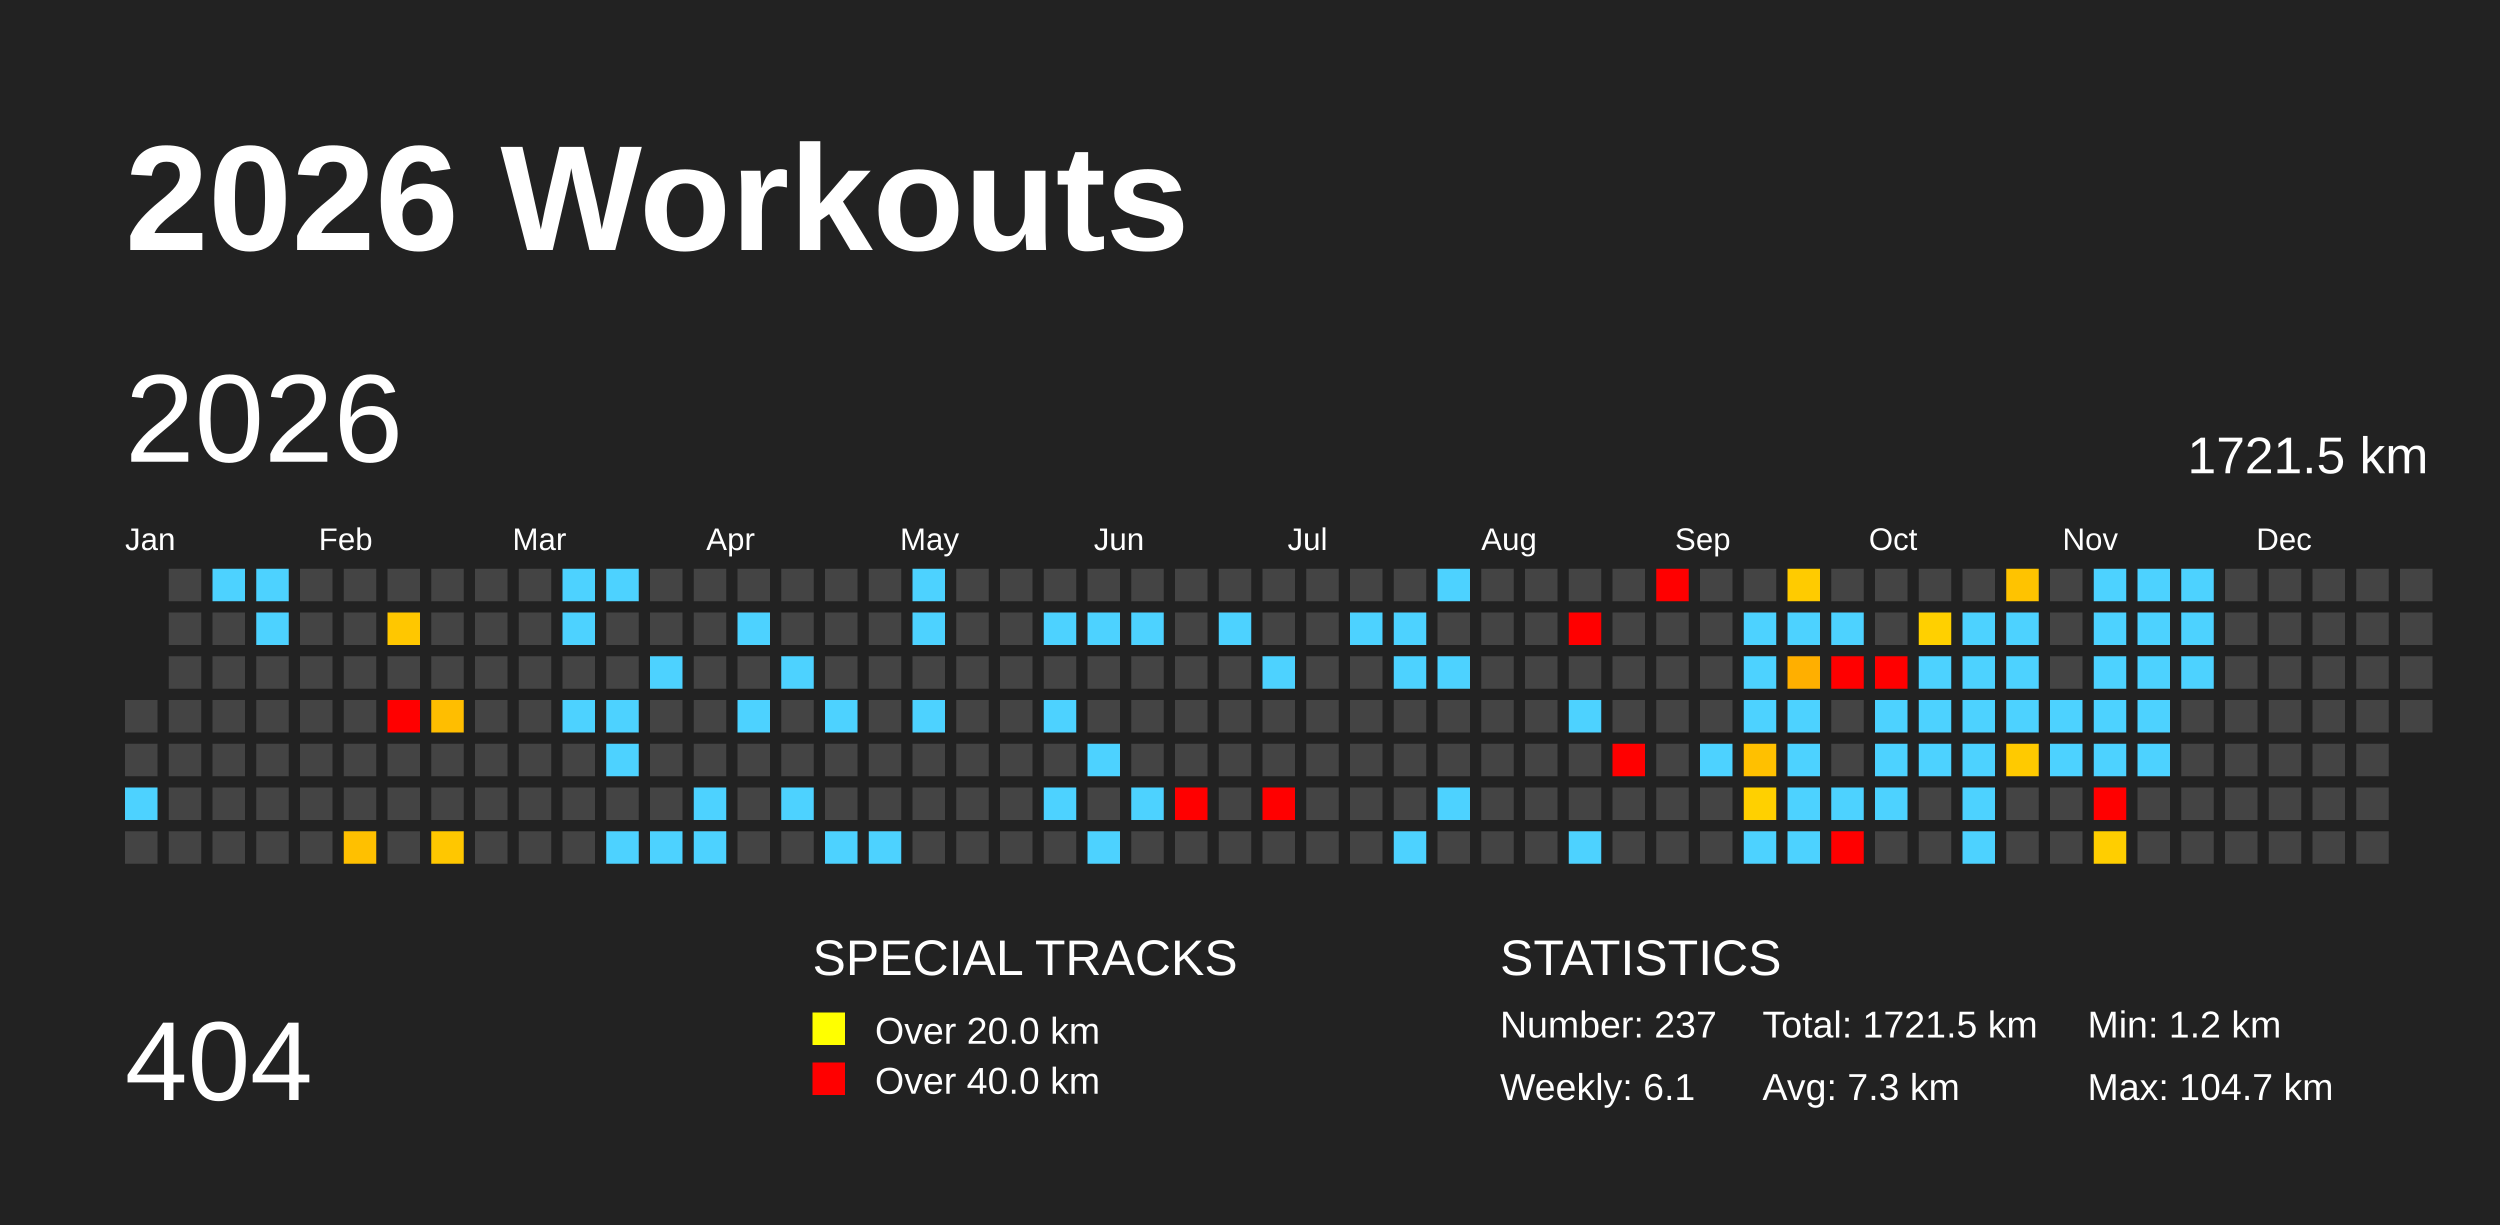
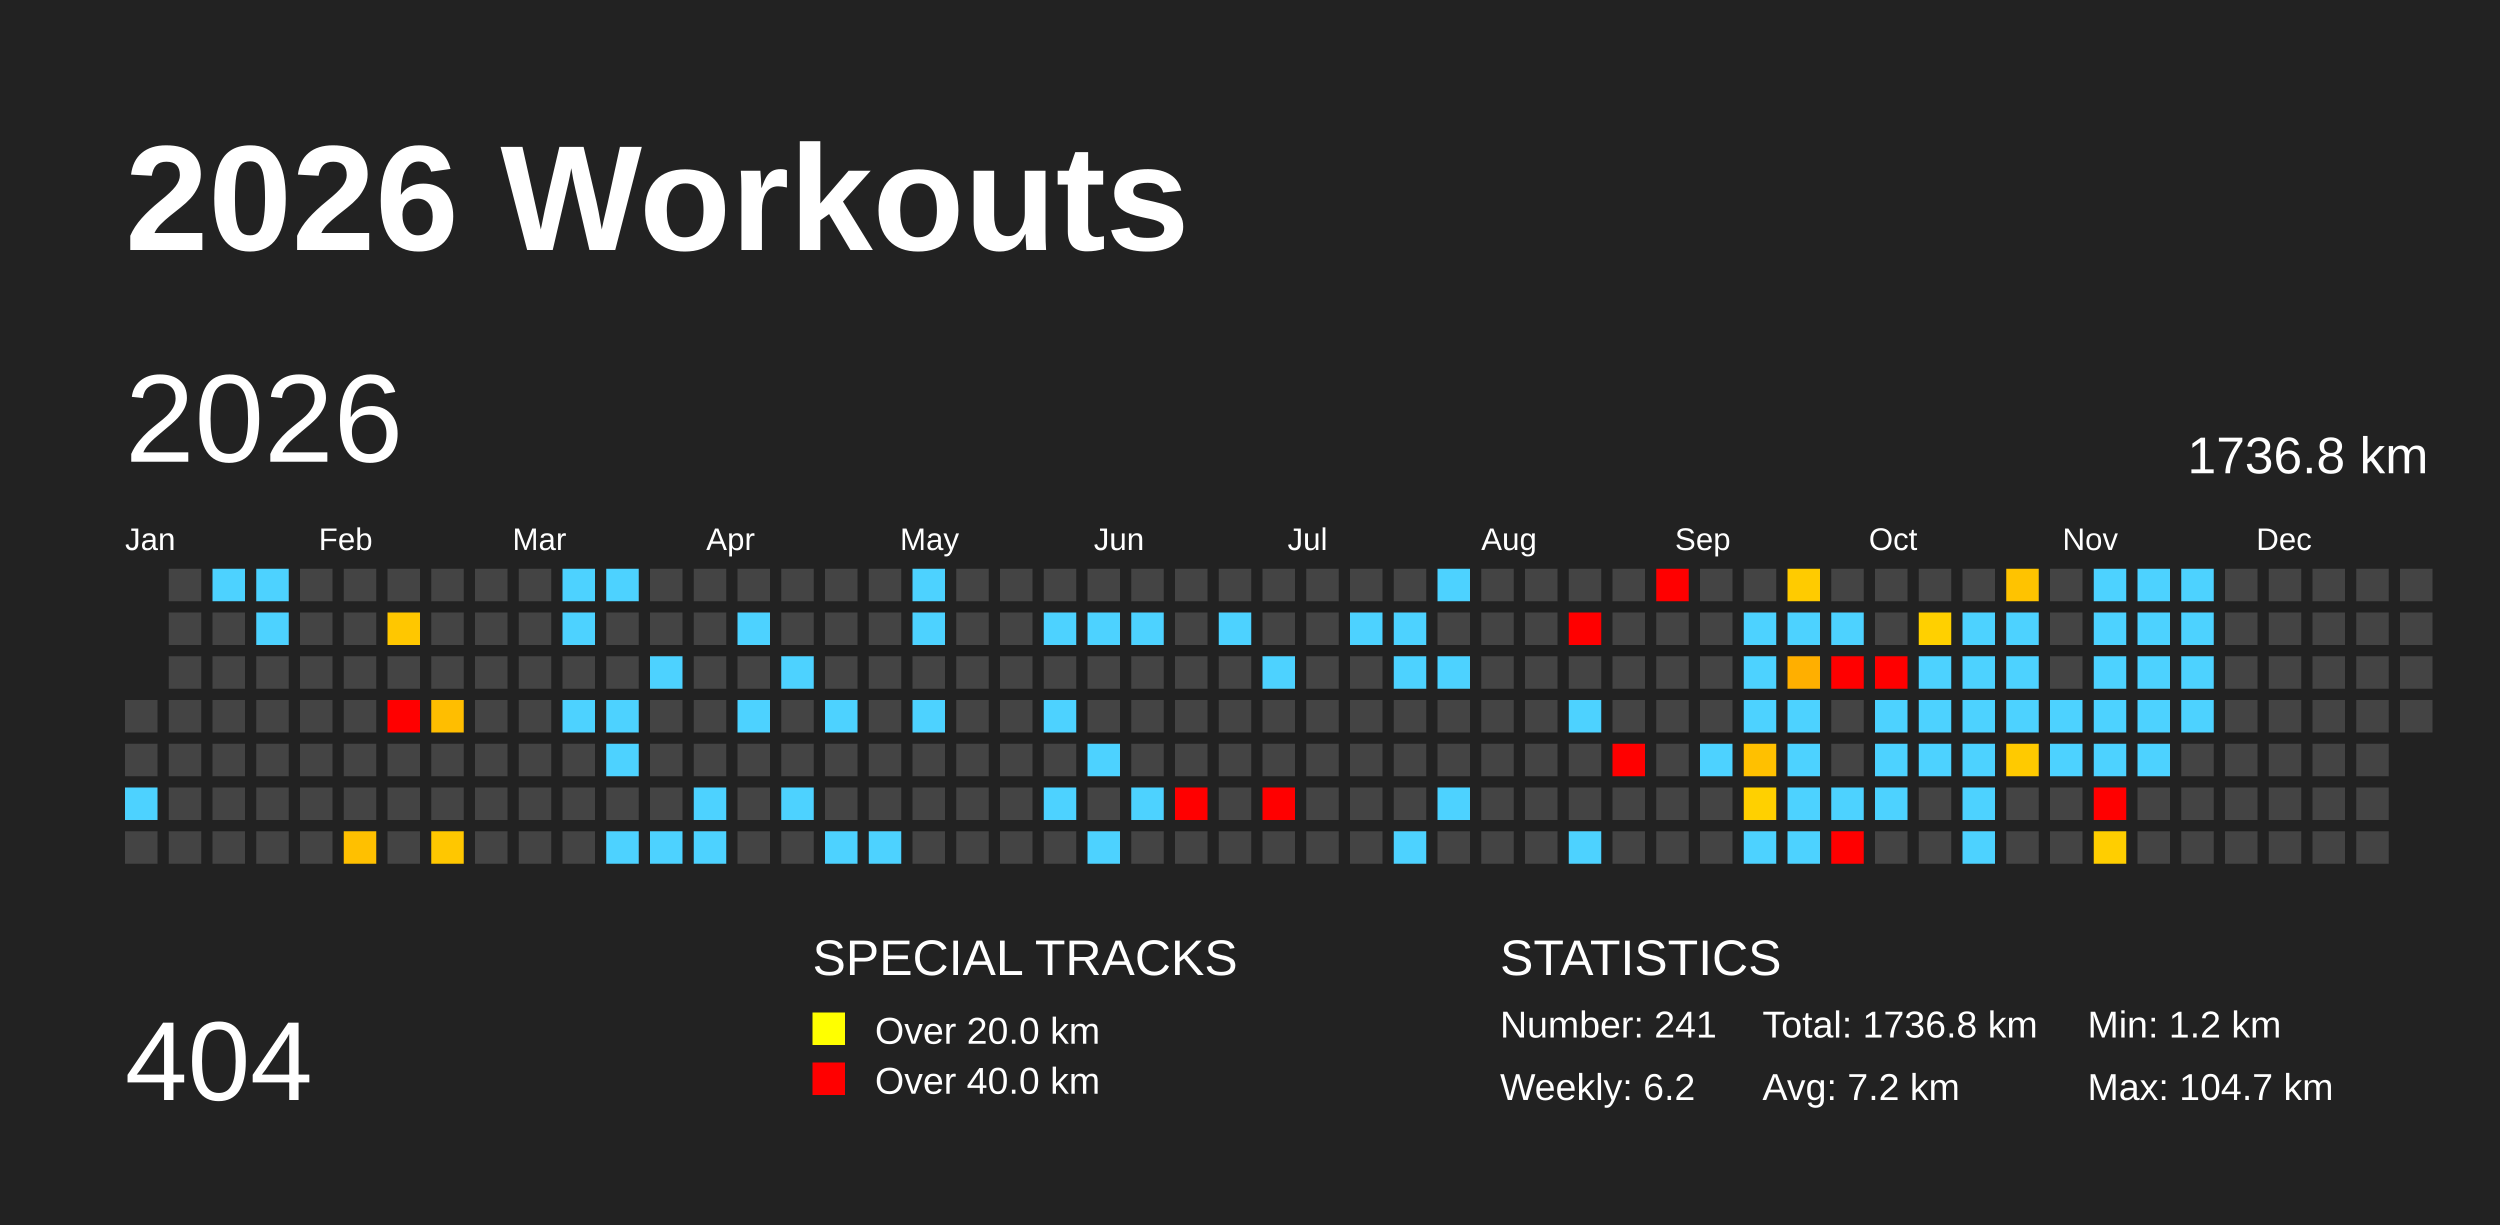
<svg xmlns="http://www.w3.org/2000/svg" baseProfile="full" height="98mm" version="1.1" viewBox="0,0,200,98" width="200mm">
  <defs>
    <pattern height="2" id="indoor-stripe" patternUnits="userSpaceOnUse" width="2">
      <line stroke="white" stroke-opacity="0.45" stroke-width="0.5" x1="0" x2="2" y1="2" y2="0" />
    </pattern>
  </defs>
  <rect fill="#222222" height="98" width="200" x="0" y="0" />
  <text fill="#FFFFFF" style="font-size:12px; font-family:Arial; font-weight:bold;" x="10" y="20">2026 Workouts</text>
  <text fill="#FFFFFF" style="font-size:9px; font-family:Arial" x="10" y="88">404</text>
  <text fill="#FFFFFF" style="font-size:4px; font-family:Arial" x="65" y="78">SPECIAL TRACKS</text>
  <rect fill="yellow" height="2.6" width="2.6" x="65" y="81" />
  <text fill="#FFFFFF" style="font-size:3px; font-family:Arial" x="70" y="83.5">Over 20.0 km</text>
  <rect fill="red" height="2.6" width="2.6" x="65" y="85" />
  <text fill="#FFFFFF" style="font-size:3px; font-family:Arial" x="70" y="87.5">Over 40.0 km</text>
  <text fill="#FFFFFF" style="font-size:4px; font-family:Arial" x="120" y="78">STATISTICS</text>
-   <text fill="#FFFFFF" style="font-size:3px; font-family:Arial" x="120" y="83">Number: 237</text>
-   <text fill="#FFFFFF" style="font-size:3px; font-family:Arial" x="120" y="88">Weekly: 6.1</text>
-   <text fill="#FFFFFF" style="font-size:3px; font-family:Arial" x="141" y="83">Total: 1721.5 km</text>
-   <text fill="#FFFFFF" style="font-size:3px; font-family:Arial" x="141" y="88">Avg: 7.3 km</text>
+   <text fill="#FFFFFF" style="font-size:3px; font-family:Arial" x="120" y="83">Number: 241</text>
+   <text fill="#FFFFFF" style="font-size:3px; font-family:Arial" x="120" y="88">Weekly: 6.2</text>
+   <text fill="#FFFFFF" style="font-size:3px; font-family:Arial" x="141" y="83">Total: 1736.8 km</text>
+   <text fill="#FFFFFF" style="font-size:3px; font-family:Arial" x="141" y="88">Avg: 7.2 km</text>
  <text fill="#FFFFFF" style="font-size:3px; font-family:Arial" x="167" y="83">Min: 1.2 km</text>
  <text fill="#FFFFFF" style="font-size:3px; font-family:Arial" x="167" y="88">Max: 104.7 km</text>
  <text dominant-baseline="hanging" fill="#FFFFFF" style="font-size:10.0px; font-family:Arial;" x="10" y="30">2026</text>
-   <text dominant-baseline="hanging" fill="#FFFFFF" style="font-size:4.125px; font-family:Arial;" x="175" y="35">1721.5 km</text>
+   <text dominant-baseline="hanging" fill="#FFFFFF" style="font-size:4.125px; font-family:Arial;" x="175" y="35">1736.8 km</text>
  <text fill="#FFFFFF" style="font-size:2.5px; font-family:Arial" x="10.0" y="44">Jan</text>
  <text fill="#FFFFFF" style="font-size:2.5px; font-family:Arial" x="25.5" y="44">Feb</text>
  <text fill="#FFFFFF" style="font-size:2.5px; font-family:Arial" x="41.0" y="44">Mar</text>
  <text fill="#FFFFFF" style="font-size:2.5px; font-family:Arial" x="56.5" y="44">Apr</text>
  <text fill="#FFFFFF" style="font-size:2.5px; font-family:Arial" x="72.0" y="44">May</text>
  <text fill="#FFFFFF" style="font-size:2.5px; font-family:Arial" x="87.5" y="44">Jun</text>
  <text fill="#FFFFFF" style="font-size:2.5px; font-family:Arial" x="103.0" y="44">Jul</text>
  <text fill="#FFFFFF" style="font-size:2.5px; font-family:Arial" x="118.5" y="44">Aug</text>
  <text fill="#FFFFFF" style="font-size:2.5px; font-family:Arial" x="134.0" y="44">Sep</text>
  <text fill="#FFFFFF" style="font-size:2.5px; font-family:Arial" x="149.5" y="44">Oct</text>
  <text fill="#FFFFFF" style="font-size:2.5px; font-family:Arial" x="165.0" y="44">Nov</text>
  <text fill="#FFFFFF" style="font-size:2.5px; font-family:Arial" x="180.5" y="44">Dec</text>
  <rect fill="#444444" height="2.6" width="2.6" x="10.0" y="56.0" />
  <rect fill="#444444" height="2.6" width="2.6" x="10.0" y="59.5" />
  <rect fill="#4dd2ff" height="2.6" width="2.6" x="10.0" y="63.0" />
  <rect fill="#444444" height="2.6" width="2.6" x="10.0" y="66.5" />
  <rect fill="#444444" height="2.6" width="2.6" x="13.5" y="45.5" />
  <rect fill="#444444" height="2.6" width="2.6" x="13.5" y="49.0" />
  <rect fill="#444444" height="2.6" width="2.6" x="13.5" y="52.5" />
  <rect fill="#444444" height="2.6" width="2.6" x="13.5" y="56.0" />
  <rect fill="#444444" height="2.6" width="2.6" x="13.5" y="59.5" />
  <rect fill="#444444" height="2.6" width="2.6" x="13.5" y="63.0" />
  <rect fill="#444444" height="2.6" width="2.6" x="13.5" y="66.5" />
  <rect fill="#4dd2ff" height="2.6" width="2.6" x="17.0" y="45.5" />
  <rect fill="#444444" height="2.6" width="2.6" x="17.0" y="49.0" />
  <rect fill="#444444" height="2.6" width="2.6" x="17.0" y="52.5" />
  <rect fill="#444444" height="2.6" width="2.6" x="17.0" y="56.0" />
  <rect fill="#444444" height="2.6" width="2.6" x="17.0" y="59.5" />
  <rect fill="#444444" height="2.6" width="2.6" x="17.0" y="63.0" />
  <rect fill="#444444" height="2.6" width="2.6" x="17.0" y="66.5" />
  <rect fill="#4dd2ff" height="2.6" width="2.6" x="20.5" y="45.5" />
  <rect fill="#4dd2ff" height="2.6" width="2.6" x="20.5" y="49.0" />
  <rect fill="#444444" height="2.6" width="2.6" x="20.5" y="52.5" />
  <rect fill="#444444" height="2.6" width="2.6" x="20.5" y="56.0" />
  <rect fill="#444444" height="2.6" width="2.6" x="20.5" y="59.5" />
  <rect fill="#444444" height="2.6" width="2.6" x="20.5" y="63.0" />
  <rect fill="#444444" height="2.6" width="2.6" x="20.5" y="66.5" />
  <rect fill="#444444" height="2.6" width="2.6" x="24.0" y="45.5" />
  <rect fill="#444444" height="2.6" width="2.6" x="24.0" y="49.0" />
  <rect fill="#444444" height="2.6" width="2.6" x="24.0" y="52.5" />
  <rect fill="#444444" height="2.6" width="2.6" x="24.0" y="56.0" />
  <rect fill="#444444" height="2.6" width="2.6" x="24.0" y="59.5" />
  <rect fill="#444444" height="2.6" width="2.6" x="24.0" y="63.0" />
  <rect fill="#444444" height="2.6" width="2.6" x="24.0" y="66.5" />
  <rect fill="#444444" height="2.6" width="2.6" x="27.5" y="45.5" />
  <rect fill="#444444" height="2.6" width="2.6" x="27.5" y="49.0" />
  <rect fill="#444444" height="2.6" width="2.6" x="27.5" y="52.5" />
  <rect fill="#444444" height="2.6" width="2.6" x="27.5" y="56.0" />
  <rect fill="#444444" height="2.6" width="2.6" x="27.5" y="59.5" />
  <rect fill="#444444" height="2.6" width="2.6" x="27.5" y="63.0" />
  <rect fill="#ffc000" height="2.6" width="2.6" x="27.5" y="66.5" />
  <rect fill="#444444" height="2.6" width="2.6" x="31.0" y="45.5" />
  <rect fill="#ffc700" height="2.6" width="2.6" x="31.0" y="49.0" />
  <rect fill="#444444" height="2.6" width="2.6" x="31.0" y="52.5" />
  <rect fill="red" height="2.6" width="2.6" x="31.0" y="56.0" />
  <rect fill="#444444" height="2.6" width="2.6" x="31.0" y="59.5" />
  <rect fill="#444444" height="2.6" width="2.6" x="31.0" y="63.0" />
  <rect fill="#444444" height="2.6" width="2.6" x="31.0" y="66.5" />
  <rect fill="#444444" height="2.6" width="2.6" x="34.5" y="45.5" />
  <rect fill="#444444" height="2.6" width="2.6" x="34.5" y="49.0" />
  <rect fill="#444444" height="2.6" width="2.6" x="34.5" y="52.5" />
  <rect fill="#ffbe00" height="2.6" width="2.6" x="34.5" y="56.0" />
  <rect fill="#444444" height="2.6" width="2.6" x="34.5" y="59.5" />
  <rect fill="#444444" height="2.6" width="2.6" x="34.5" y="63.0" />
  <rect fill="#ffc700" height="2.6" width="2.6" x="34.5" y="66.5" />
  <rect fill="#444444" height="2.6" width="2.6" x="38.0" y="45.5" />
  <rect fill="#444444" height="2.6" width="2.6" x="38.0" y="49.0" />
  <rect fill="#444444" height="2.6" width="2.6" x="38.0" y="52.5" />
  <rect fill="#444444" height="2.6" width="2.6" x="38.0" y="56.0" />
  <rect fill="#444444" height="2.6" width="2.6" x="38.0" y="59.5" />
  <rect fill="#444444" height="2.6" width="2.6" x="38.0" y="63.0" />
  <rect fill="#444444" height="2.6" width="2.6" x="38.0" y="66.5" />
  <rect fill="#444444" height="2.6" width="2.6" x="41.5" y="45.5" />
  <rect fill="#444444" height="2.6" width="2.6" x="41.5" y="49.0" />
  <rect fill="#444444" height="2.6" width="2.6" x="41.5" y="52.5" />
  <rect fill="#444444" height="2.6" width="2.6" x="41.5" y="56.0" />
  <rect fill="#444444" height="2.6" width="2.6" x="41.5" y="59.5" />
  <rect fill="#444444" height="2.6" width="2.6" x="41.5" y="63.0" />
  <rect fill="#444444" height="2.6" width="2.6" x="41.5" y="66.5" />
  <rect fill="#4dd2ff" height="2.6" width="2.6" x="45.0" y="45.5" />
  <rect fill="#4dd2ff" height="2.6" width="2.6" x="45.0" y="49.0" />
  <rect fill="#444444" height="2.6" width="2.6" x="45.0" y="52.5" />
  <rect fill="#4dd2ff" height="2.6" width="2.6" x="45.0" y="56.0" />
  <rect fill="#444444" height="2.6" width="2.6" x="45.0" y="59.5" />
  <rect fill="#444444" height="2.6" width="2.6" x="45.0" y="63.0" />
  <rect fill="#444444" height="2.6" width="2.6" x="45.0" y="66.5" />
  <rect fill="#4dd2ff" height="2.6" width="2.6" x="48.5" y="45.5" />
  <rect fill="#444444" height="2.6" width="2.6" x="48.5" y="49.0" />
  <rect fill="#444444" height="2.6" width="2.6" x="48.5" y="52.5" />
  <rect fill="#4dd2ff" height="2.6" width="2.6" x="48.5" y="56.0" />
  <rect fill="#4dd2ff" height="2.6" width="2.6" x="48.5" y="59.5" />
  <rect fill="#444444" height="2.6" width="2.6" x="48.5" y="63.0" />
  <rect fill="#4dd2ff" height="2.6" width="2.6" x="48.5" y="66.5" />
  <rect fill="#444444" height="2.6" width="2.6" x="52.0" y="45.5" />
  <rect fill="#444444" height="2.6" width="2.6" x="52.0" y="49.0" />
  <rect fill="#4dd2ff" height="2.6" width="2.6" x="52.0" y="52.5" />
  <rect fill="#444444" height="2.6" width="2.6" x="52.0" y="56.0" />
  <rect fill="#444444" height="2.6" width="2.6" x="52.0" y="59.5" />
  <rect fill="#444444" height="2.6" width="2.6" x="52.0" y="63.0" />
  <rect fill="#4dd2ff" height="2.6" width="2.6" x="52.0" y="66.5" />
  <rect fill="#444444" height="2.6" width="2.6" x="55.5" y="45.5" />
  <rect fill="#444444" height="2.6" width="2.6" x="55.5" y="49.0" />
  <rect fill="#444444" height="2.6" width="2.6" x="55.5" y="52.5" />
  <rect fill="#444444" height="2.6" width="2.6" x="55.5" y="56.0" />
  <rect fill="#444444" height="2.6" width="2.6" x="55.5" y="59.5" />
  <rect fill="#4dd2ff" height="2.6" width="2.6" x="55.5" y="63.0" />
  <rect fill="#4dd2ff" height="2.6" width="2.6" x="55.5" y="66.5" />
  <rect fill="#444444" height="2.6" width="2.6" x="59.0" y="45.5" />
  <rect fill="#4dd2ff" height="2.6" width="2.6" x="59.0" y="49.0" />
  <rect fill="#444444" height="2.6" width="2.6" x="59.0" y="52.5" />
  <rect fill="#4dd2ff" height="2.6" width="2.6" x="59.0" y="56.0" />
  <rect fill="#444444" height="2.6" width="2.6" x="59.0" y="59.5" />
  <rect fill="#444444" height="2.6" width="2.6" x="59.0" y="63.0" />
  <rect fill="#444444" height="2.6" width="2.6" x="59.0" y="66.5" />
  <rect fill="#444444" height="2.6" width="2.6" x="62.5" y="45.5" />
  <rect fill="#444444" height="2.6" width="2.6" x="62.5" y="49.0" />
  <rect fill="#4dd2ff" height="2.6" width="2.6" x="62.5" y="52.5" />
  <rect fill="#444444" height="2.6" width="2.6" x="62.5" y="56.0" />
  <rect fill="#444444" height="2.6" width="2.6" x="62.5" y="59.5" />
  <rect fill="#4dd2ff" height="2.6" width="2.6" x="62.5" y="63.0" />
  <rect fill="#444444" height="2.6" width="2.6" x="62.5" y="66.5" />
  <rect fill="#444444" height="2.6" width="2.6" x="66.0" y="45.5" />
  <rect fill="#444444" height="2.6" width="2.6" x="66.0" y="49.0" />
  <rect fill="#444444" height="2.6" width="2.6" x="66.0" y="52.5" />
  <rect fill="#4dd2ff" height="2.6" width="2.6" x="66.0" y="56.0" />
  <rect fill="#444444" height="2.6" width="2.6" x="66.0" y="59.5" />
  <rect fill="#444444" height="2.6" width="2.6" x="66.0" y="63.0" />
  <rect fill="#4dd2ff" height="2.6" width="2.6" x="66.0" y="66.5" />
  <rect fill="#444444" height="2.6" width="2.6" x="69.5" y="45.5" />
  <rect fill="#444444" height="2.6" width="2.6" x="69.5" y="49.0" />
  <rect fill="#444444" height="2.6" width="2.6" x="69.5" y="52.5" />
  <rect fill="#444444" height="2.6" width="2.6" x="69.5" y="56.0" />
  <rect fill="#444444" height="2.6" width="2.6" x="69.5" y="59.5" />
  <rect fill="#444444" height="2.6" width="2.6" x="69.5" y="63.0" />
  <rect fill="#4dd2ff" height="2.6" width="2.6" x="69.5" y="66.5" />
  <rect fill="#4dd2ff" height="2.6" width="2.6" x="73.0" y="45.5" />
  <rect fill="#4dd2ff" height="2.6" width="2.6" x="73.0" y="49.0" />
  <rect fill="#444444" height="2.6" width="2.6" x="73.0" y="52.5" />
  <rect fill="#4dd2ff" height="2.6" width="2.6" x="73.0" y="56.0" />
  <rect fill="#444444" height="2.6" width="2.6" x="73.0" y="59.5" />
  <rect fill="#444444" height="2.6" width="2.6" x="73.0" y="63.0" />
  <rect fill="#444444" height="2.6" width="2.6" x="73.0" y="66.5" />
  <rect fill="#444444" height="2.6" width="2.6" x="76.5" y="45.5" />
  <rect fill="#444444" height="2.6" width="2.6" x="76.5" y="49.0" />
  <rect fill="#444444" height="2.6" width="2.6" x="76.5" y="52.5" />
  <rect fill="#444444" height="2.6" width="2.6" x="76.5" y="56.0" />
  <rect fill="#444444" height="2.6" width="2.6" x="76.5" y="59.5" />
  <rect fill="#444444" height="2.6" width="2.6" x="76.5" y="63.0" />
  <rect fill="#444444" height="2.6" width="2.6" x="76.5" y="66.5" />
  <rect fill="#444444" height="2.6" width="2.6" x="80.0" y="45.5" />
  <rect fill="#444444" height="2.6" width="2.6" x="80.0" y="49.0" />
  <rect fill="#444444" height="2.6" width="2.6" x="80.0" y="52.5" />
  <rect fill="#444444" height="2.6" width="2.6" x="80.0" y="56.0" />
  <rect fill="#444444" height="2.6" width="2.6" x="80.0" y="59.5" />
  <rect fill="#444444" height="2.6" width="2.6" x="80.0" y="63.0" />
  <rect fill="#444444" height="2.6" width="2.6" x="80.0" y="66.5" />
  <rect fill="#444444" height="2.6" width="2.6" x="83.5" y="45.5" />
  <rect fill="#4dd2ff" height="2.6" width="2.6" x="83.5" y="49.0" />
  <rect fill="#444444" height="2.6" width="2.6" x="83.5" y="52.5" />
  <rect fill="#4dd2ff" height="2.6" width="2.6" x="83.5" y="56.0" />
  <rect fill="#444444" height="2.6" width="2.6" x="83.5" y="59.5" />
  <rect fill="#4dd2ff" height="2.6" width="2.6" x="83.5" y="63.0" />
  <rect fill="#444444" height="2.6" width="2.6" x="83.5" y="66.5" />
  <rect fill="#444444" height="2.6" width="2.6" x="87.0" y="45.5" />
  <rect fill="#4dd2ff" height="2.6" width="2.6" x="87.0" y="49.0" />
  <rect fill="#444444" height="2.6" width="2.6" x="87.0" y="52.5" />
  <rect fill="#444444" height="2.6" width="2.6" x="87.0" y="56.0" />
  <rect fill="#4dd2ff" height="2.6" width="2.6" x="87.0" y="59.5" />
  <rect fill="#444444" height="2.6" width="2.6" x="87.0" y="63.0" />
  <rect fill="#4dd2ff" height="2.6" width="2.6" x="87.0" y="66.5" />
  <rect fill="#444444" height="2.6" width="2.6" x="90.5" y="45.5" />
  <rect fill="#4dd2ff" height="2.6" width="2.6" x="90.5" y="49.0" />
  <rect fill="#444444" height="2.6" width="2.6" x="90.5" y="52.5" />
  <rect fill="#444444" height="2.6" width="2.6" x="90.5" y="56.0" />
  <rect fill="#444444" height="2.6" width="2.6" x="90.5" y="59.5" />
  <rect fill="#4dd2ff" height="2.6" width="2.6" x="90.5" y="63.0" />
  <rect fill="#444444" height="2.6" width="2.6" x="90.5" y="66.5" />
  <rect fill="#444444" height="2.6" width="2.6" x="94.0" y="45.5" />
  <rect fill="#444444" height="2.6" width="2.6" x="94.0" y="49.0" />
  <rect fill="#444444" height="2.6" width="2.6" x="94.0" y="52.5" />
  <rect fill="#444444" height="2.6" width="2.6" x="94.0" y="56.0" />
  <rect fill="#444444" height="2.6" width="2.6" x="94.0" y="59.5" />
  <rect fill="red" height="2.6" width="2.6" x="94.0" y="63.0" />
  <rect fill="#444444" height="2.6" width="2.6" x="94.0" y="66.5" />
  <rect fill="#444444" height="2.6" width="2.6" x="97.5" y="45.5" />
  <rect fill="#4dd2ff" height="2.6" width="2.6" x="97.5" y="49.0" />
  <rect fill="#444444" height="2.6" width="2.6" x="97.5" y="52.5" />
  <rect fill="#444444" height="2.6" width="2.6" x="97.5" y="56.0" />
  <rect fill="#444444" height="2.6" width="2.6" x="97.5" y="59.5" />
  <rect fill="#444444" height="2.6" width="2.6" x="97.5" y="63.0" />
  <rect fill="#444444" height="2.6" width="2.6" x="97.5" y="66.5" />
  <rect fill="#444444" height="2.6" width="2.6" x="101.0" y="45.5" />
  <rect fill="#444444" height="2.6" width="2.6" x="101.0" y="49.0" />
  <rect fill="#4dd2ff" height="2.6" width="2.6" x="101.0" y="52.5" />
  <rect fill="#444444" height="2.6" width="2.6" x="101.0" y="56.0" />
  <rect fill="#444444" height="2.6" width="2.6" x="101.0" y="59.5" />
  <rect fill="red" height="2.6" width="2.6" x="101.0" y="63.0" />
  <rect fill="#444444" height="2.6" width="2.6" x="101.0" y="66.5" />
  <rect fill="#444444" height="2.6" width="2.6" x="104.5" y="45.5" />
  <rect fill="#444444" height="2.6" width="2.6" x="104.5" y="49.0" />
  <rect fill="#444444" height="2.6" width="2.6" x="104.5" y="52.5" />
  <rect fill="#444444" height="2.6" width="2.6" x="104.5" y="56.0" />
  <rect fill="#444444" height="2.6" width="2.6" x="104.5" y="59.5" />
  <rect fill="#444444" height="2.6" width="2.6" x="104.5" y="63.0" />
  <rect fill="#444444" height="2.6" width="2.6" x="104.5" y="66.5" />
  <rect fill="#444444" height="2.6" width="2.6" x="108.0" y="45.5" />
  <rect fill="#4dd2ff" height="2.6" width="2.6" x="108.0" y="49.0" />
  <rect fill="#444444" height="2.6" width="2.6" x="108.0" y="52.5" />
  <rect fill="#444444" height="2.6" width="2.6" x="108.0" y="56.0" />
  <rect fill="#444444" height="2.6" width="2.6" x="108.0" y="59.5" />
  <rect fill="#444444" height="2.6" width="2.6" x="108.0" y="63.0" />
  <rect fill="#444444" height="2.6" width="2.6" x="108.0" y="66.5" />
  <rect fill="#444444" height="2.6" width="2.6" x="111.5" y="45.5" />
  <rect fill="#4dd2ff" height="2.6" width="2.6" x="111.5" y="49.0" />
  <rect fill="#4dd2ff" height="2.6" width="2.6" x="111.5" y="52.5" />
  <rect fill="#444444" height="2.6" width="2.6" x="111.5" y="56.0" />
  <rect fill="#444444" height="2.6" width="2.6" x="111.5" y="59.5" />
  <rect fill="#444444" height="2.6" width="2.6" x="111.5" y="63.0" />
  <rect fill="#4dd2ff" height="2.6" width="2.6" x="111.5" y="66.5" />
  <rect fill="#4dd2ff" height="2.6" width="2.6" x="115.0" y="45.5" />
  <rect fill="#444444" height="2.6" width="2.6" x="115.0" y="49.0" />
  <rect fill="#4dd2ff" height="2.6" width="2.6" x="115.0" y="52.5" />
  <rect fill="#444444" height="2.6" width="2.6" x="115.0" y="56.0" />
  <rect fill="#444444" height="2.6" width="2.6" x="115.0" y="59.5" />
  <rect fill="#4dd2ff" height="2.6" width="2.6" x="115.0" y="63.0" />
  <rect fill="#444444" height="2.6" width="2.6" x="115.0" y="66.5" />
  <rect fill="#444444" height="2.6" width="2.6" x="118.5" y="45.5" />
  <rect fill="#444444" height="2.6" width="2.6" x="118.5" y="49.0" />
  <rect fill="#444444" height="2.6" width="2.6" x="118.5" y="52.5" />
  <rect fill="#444444" height="2.6" width="2.6" x="118.5" y="56.0" />
  <rect fill="#444444" height="2.6" width="2.6" x="118.5" y="59.5" />
  <rect fill="#444444" height="2.6" width="2.6" x="118.5" y="63.0" />
  <rect fill="#444444" height="2.6" width="2.6" x="118.5" y="66.5" />
  <rect fill="#444444" height="2.6" width="2.6" x="122.0" y="45.5" />
  <rect fill="#444444" height="2.6" width="2.6" x="122.0" y="49.0" />
  <rect fill="#444444" height="2.6" width="2.6" x="122.0" y="52.5" />
  <rect fill="#444444" height="2.6" width="2.6" x="122.0" y="56.0" />
  <rect fill="#444444" height="2.6" width="2.6" x="122.0" y="59.5" />
  <rect fill="#444444" height="2.6" width="2.6" x="122.0" y="63.0" />
  <rect fill="#444444" height="2.6" width="2.6" x="122.0" y="66.5" />
  <rect fill="#444444" height="2.6" width="2.6" x="125.5" y="45.5" />
  <rect fill="red" height="2.6" width="2.6" x="125.5" y="49.0" />
  <rect fill="#444444" height="2.6" width="2.6" x="125.5" y="52.5" />
  <rect fill="#4dd2ff" height="2.6" width="2.6" x="125.5" y="56.0" />
  <rect fill="#444444" height="2.6" width="2.6" x="125.5" y="59.5" />
  <rect fill="#444444" height="2.6" width="2.6" x="125.5" y="63.0" />
  <rect fill="#4dd2ff" height="2.6" width="2.6" x="125.5" y="66.5" />
  <rect fill="#444444" height="2.6" width="2.6" x="129.0" y="45.5" />
  <rect fill="#444444" height="2.6" width="2.6" x="129.0" y="49.0" />
  <rect fill="#444444" height="2.6" width="2.6" x="129.0" y="52.5" />
  <rect fill="#444444" height="2.6" width="2.6" x="129.0" y="56.0" />
  <rect fill="red" height="2.6" width="2.6" x="129.0" y="59.5" />
  <rect fill="#444444" height="2.6" width="2.6" x="129.0" y="63.0" />
  <rect fill="#444444" height="2.6" width="2.6" x="129.0" y="66.5" />
  <rect fill="red" height="2.6" width="2.6" x="132.5" y="45.5" />
  <rect fill="#444444" height="2.6" width="2.6" x="132.5" y="49.0" />
  <rect fill="#444444" height="2.6" width="2.6" x="132.5" y="52.5" />
  <rect fill="#444444" height="2.6" width="2.6" x="132.5" y="56.0" />
  <rect fill="#444444" height="2.6" width="2.6" x="132.5" y="59.5" />
  <rect fill="#444444" height="2.6" width="2.6" x="132.5" y="63.0" />
  <rect fill="#444444" height="2.6" width="2.6" x="132.5" y="66.5" />
  <rect fill="#444444" height="2.6" width="2.6" x="136.0" y="45.5" />
  <rect fill="#444444" height="2.6" width="2.6" x="136.0" y="49.0" />
  <rect fill="#444444" height="2.6" width="2.6" x="136.0" y="52.5" />
  <rect fill="#444444" height="2.6" width="2.6" x="136.0" y="56.0" />
  <rect fill="#4dd2ff" height="2.6" width="2.6" x="136.0" y="59.5" />
  <rect fill="#444444" height="2.6" width="2.6" x="136.0" y="63.0" />
  <rect fill="#444444" height="2.6" width="2.6" x="136.0" y="66.5" />
  <rect fill="#444444" height="2.6" width="2.6" x="139.5" y="45.5" />
  <rect fill="#4dd2ff" height="2.6" width="2.6" x="139.5" y="49.0" />
  <rect fill="#4dd2ff" height="2.6" width="2.6" x="139.5" y="52.5" />
  <rect fill="#4dd2ff" height="2.6" width="2.6" x="139.5" y="56.0" />
  <rect fill="#ffc000" height="2.6" width="2.6" x="139.5" y="59.5" />
  <rect fill="#ffd000" height="2.6" width="2.6" x="139.5" y="63.0" />
  <rect fill="#4dd2ff" height="2.6" width="2.6" x="139.5" y="66.5" />
  <rect fill="#ffcb00" height="2.6" width="2.6" x="143.0" y="45.5" />
  <rect fill="#4dd2ff" height="2.6" width="2.6" x="143.0" y="49.0" />
  <rect fill="#ffaf00" height="2.6" width="2.6" x="143.0" y="52.5" />
  <rect fill="#4dd2ff" height="2.6" width="2.6" x="143.0" y="56.0" />
  <rect fill="#4dd2ff" height="2.6" width="2.6" x="143.0" y="59.5" />
  <rect fill="#4dd2ff" height="2.6" width="2.6" x="143.0" y="63.0" />
  <rect fill="#4dd2ff" height="2.6" width="2.6" x="143.0" y="66.5" />
  <rect fill="#444444" height="2.6" width="2.6" x="146.5" y="45.5" />
  <rect fill="#4dd2ff" height="2.6" width="2.6" x="146.5" y="49.0" />
  <rect fill="red" height="2.6" width="2.6" x="146.5" y="52.5" />
  <rect fill="#444444" height="2.6" width="2.6" x="146.5" y="56.0" />
  <rect fill="#444444" height="2.6" width="2.6" x="146.5" y="59.5" />
  <rect fill="#4dd2ff" height="2.6" width="2.6" x="146.5" y="63.0" />
  <rect fill="red" height="2.6" width="2.6" x="146.5" y="66.5" />
  <rect fill="#444444" height="2.6" width="2.6" x="150.0" y="45.5" />
  <rect fill="#444444" height="2.6" width="2.6" x="150.0" y="49.0" />
  <rect fill="red" height="2.6" width="2.6" x="150.0" y="52.5" />
  <rect fill="#4dd2ff" height="2.6" width="2.6" x="150.0" y="56.0" />
  <rect fill="#4dd2ff" height="2.6" width="2.6" x="150.0" y="59.5" />
  <rect fill="#4dd2ff" height="2.6" width="2.6" x="150.0" y="63.0" />
  <rect fill="#444444" height="2.6" width="2.6" x="150.0" y="66.5" />
  <rect fill="#444444" height="2.6" width="2.6" x="153.5" y="45.5" />
  <rect fill="#ffd000" height="2.6" width="2.6" x="153.5" y="49.0" />
  <rect fill="#4dd2ff" height="2.6" width="2.6" x="153.5" y="52.5" />
  <rect fill="#4dd2ff" height="2.6" width="2.6" x="153.5" y="56.0" />
  <rect fill="#4dd2ff" height="2.6" width="2.6" x="153.5" y="59.5" />
  <rect fill="#444444" height="2.6" width="2.6" x="153.5" y="63.0" />
  <rect fill="#444444" height="2.6" width="2.6" x="153.5" y="66.5" />
  <rect fill="#444444" height="2.6" width="2.6" x="157.0" y="45.5" />
  <rect fill="#4dd2ff" height="2.6" width="2.6" x="157.0" y="49.0" />
  <rect fill="#4dd2ff" height="2.6" width="2.6" x="157.0" y="52.5" />
  <rect fill="#4dd2ff" height="2.6" width="2.6" x="157.0" y="56.0" />
  <rect fill="#4dd2ff" height="2.6" width="2.6" x="157.0" y="59.5" />
  <rect fill="#4dd2ff" height="2.6" width="2.6" x="157.0" y="63.0" />
  <rect fill="#4dd2ff" height="2.6" width="2.6" x="157.0" y="66.5" />
  <rect fill="#ffc300" height="2.6" width="2.6" x="160.5" y="45.5" />
  <rect fill="#4dd2ff" height="2.6" width="2.6" x="160.5" y="49.0" />
  <rect fill="#4dd2ff" height="2.6" width="2.6" x="160.5" y="52.5" />
  <rect fill="#4dd2ff" height="2.6" width="2.6" x="160.5" y="56.0" />
  <rect fill="#ffca00" height="2.6" width="2.6" x="160.5" y="59.5" />
  <rect fill="#444444" height="2.6" width="2.6" x="160.5" y="63.0" />
  <rect fill="#444444" height="2.6" width="2.6" x="160.5" y="66.5" />
  <rect fill="#444444" height="2.6" width="2.6" x="164.0" y="45.5" />
  <rect fill="#444444" height="2.6" width="2.6" x="164.0" y="49.0" />
  <rect fill="#444444" height="2.6" width="2.6" x="164.0" y="52.5" />
  <rect fill="#4dd2ff" height="2.6" width="2.6" x="164.0" y="56.0" />
  <rect fill="#4dd2ff" height="2.6" width="2.6" x="164.0" y="59.5" />
  <rect fill="#444444" height="2.6" width="2.6" x="164.0" y="63.0" />
  <rect fill="#444444" height="2.6" width="2.6" x="164.0" y="66.5" />
  <rect fill="#4dd2ff" height="2.6" width="2.6" x="167.5" y="45.5" />
  <rect fill="#4dd2ff" height="2.6" width="2.6" x="167.5" y="49.0" />
  <rect fill="#4dd2ff" height="2.6" width="2.6" x="167.5" y="52.5" />
  <rect fill="#4dd2ff" height="2.6" width="2.6" x="167.5" y="56.0" />
  <rect fill="#4dd2ff" height="2.6" width="2.6" x="167.5" y="59.5" />
  <rect fill="red" height="2.6" width="2.6" x="167.5" y="63.0" />
  <rect fill="#ffce00" height="2.6" width="2.6" x="167.5" y="66.5" />
  <rect fill="#4dd2ff" height="2.6" width="2.6" x="171.0" y="45.5" />
  <rect fill="#4dd2ff" height="2.6" width="2.6" x="171.0" y="49.0" />
  <rect fill="#4dd2ff" height="2.6" width="2.6" x="171.0" y="52.5" />
  <rect fill="#4dd2ff" height="2.6" width="2.6" x="171.0" y="56.0" />
  <rect fill="#4dd2ff" height="2.6" width="2.6" x="171.0" y="59.5" />
  <rect fill="#444444" height="2.6" width="2.6" x="171.0" y="63.0" />
  <rect fill="#444444" height="2.6" width="2.6" x="171.0" y="66.5" />
  <rect fill="#4dd2ff" height="2.6" width="2.6" x="174.5" y="45.5" />
  <rect fill="#4dd2ff" height="2.6" width="2.6" x="174.5" y="49.0" />
  <rect fill="#4dd2ff" height="2.6" width="2.6" x="174.5" y="52.5" />
-   <rect fill="#444444" height="2.6" width="2.6" x="174.5" y="56.0" />
+   <rect fill="#4dd2ff" height="2.6" width="2.6" x="174.5" y="56.0" />
  <rect fill="#444444" height="2.6" width="2.6" x="174.5" y="59.5" />
  <rect fill="#444444" height="2.6" width="2.6" x="174.5" y="63.0" />
  <rect fill="#444444" height="2.6" width="2.6" x="174.5" y="66.5" />
  <rect fill="#444444" height="2.6" width="2.6" x="178.0" y="45.5" />
  <rect fill="#444444" height="2.6" width="2.6" x="178.0" y="49.0" />
  <rect fill="#444444" height="2.6" width="2.6" x="178.0" y="52.5" />
  <rect fill="#444444" height="2.6" width="2.6" x="178.0" y="56.0" />
  <rect fill="#444444" height="2.6" width="2.6" x="178.0" y="59.5" />
  <rect fill="#444444" height="2.6" width="2.6" x="178.0" y="63.0" />
  <rect fill="#444444" height="2.6" width="2.6" x="178.0" y="66.5" />
  <rect fill="#444444" height="2.6" width="2.6" x="181.5" y="45.5" />
  <rect fill="#444444" height="2.6" width="2.6" x="181.5" y="49.0" />
  <rect fill="#444444" height="2.6" width="2.6" x="181.5" y="52.5" />
  <rect fill="#444444" height="2.6" width="2.6" x="181.5" y="56.0" />
  <rect fill="#444444" height="2.6" width="2.6" x="181.5" y="59.5" />
  <rect fill="#444444" height="2.6" width="2.6" x="181.5" y="63.0" />
  <rect fill="#444444" height="2.6" width="2.6" x="181.5" y="66.5" />
  <rect fill="#444444" height="2.6" width="2.6" x="185.0" y="45.5" />
  <rect fill="#444444" height="2.6" width="2.6" x="185.0" y="49.0" />
  <rect fill="#444444" height="2.6" width="2.6" x="185.0" y="52.5" />
  <rect fill="#444444" height="2.6" width="2.6" x="185.0" y="56.0" />
  <rect fill="#444444" height="2.6" width="2.6" x="185.0" y="59.5" />
  <rect fill="#444444" height="2.6" width="2.6" x="185.0" y="63.0" />
  <rect fill="#444444" height="2.6" width="2.6" x="185.0" y="66.5" />
  <rect fill="#444444" height="2.6" width="2.6" x="188.5" y="45.5" />
  <rect fill="#444444" height="2.6" width="2.6" x="188.5" y="49.0" />
  <rect fill="#444444" height="2.6" width="2.6" x="188.5" y="52.5" />
  <rect fill="#444444" height="2.6" width="2.6" x="188.5" y="56.0" />
  <rect fill="#444444" height="2.6" width="2.6" x="188.5" y="59.5" />
  <rect fill="#444444" height="2.6" width="2.6" x="188.5" y="63.0" />
  <rect fill="#444444" height="2.6" width="2.6" x="188.5" y="66.5" />
  <rect fill="#444444" height="2.6" width="2.6" x="192.0" y="45.5" />
  <rect fill="#444444" height="2.6" width="2.6" x="192.0" y="49.0" />
  <rect fill="#444444" height="2.6" width="2.6" x="192.0" y="52.5" />
  <rect fill="#444444" height="2.6" width="2.6" x="192.0" y="56.0" />
</svg>
